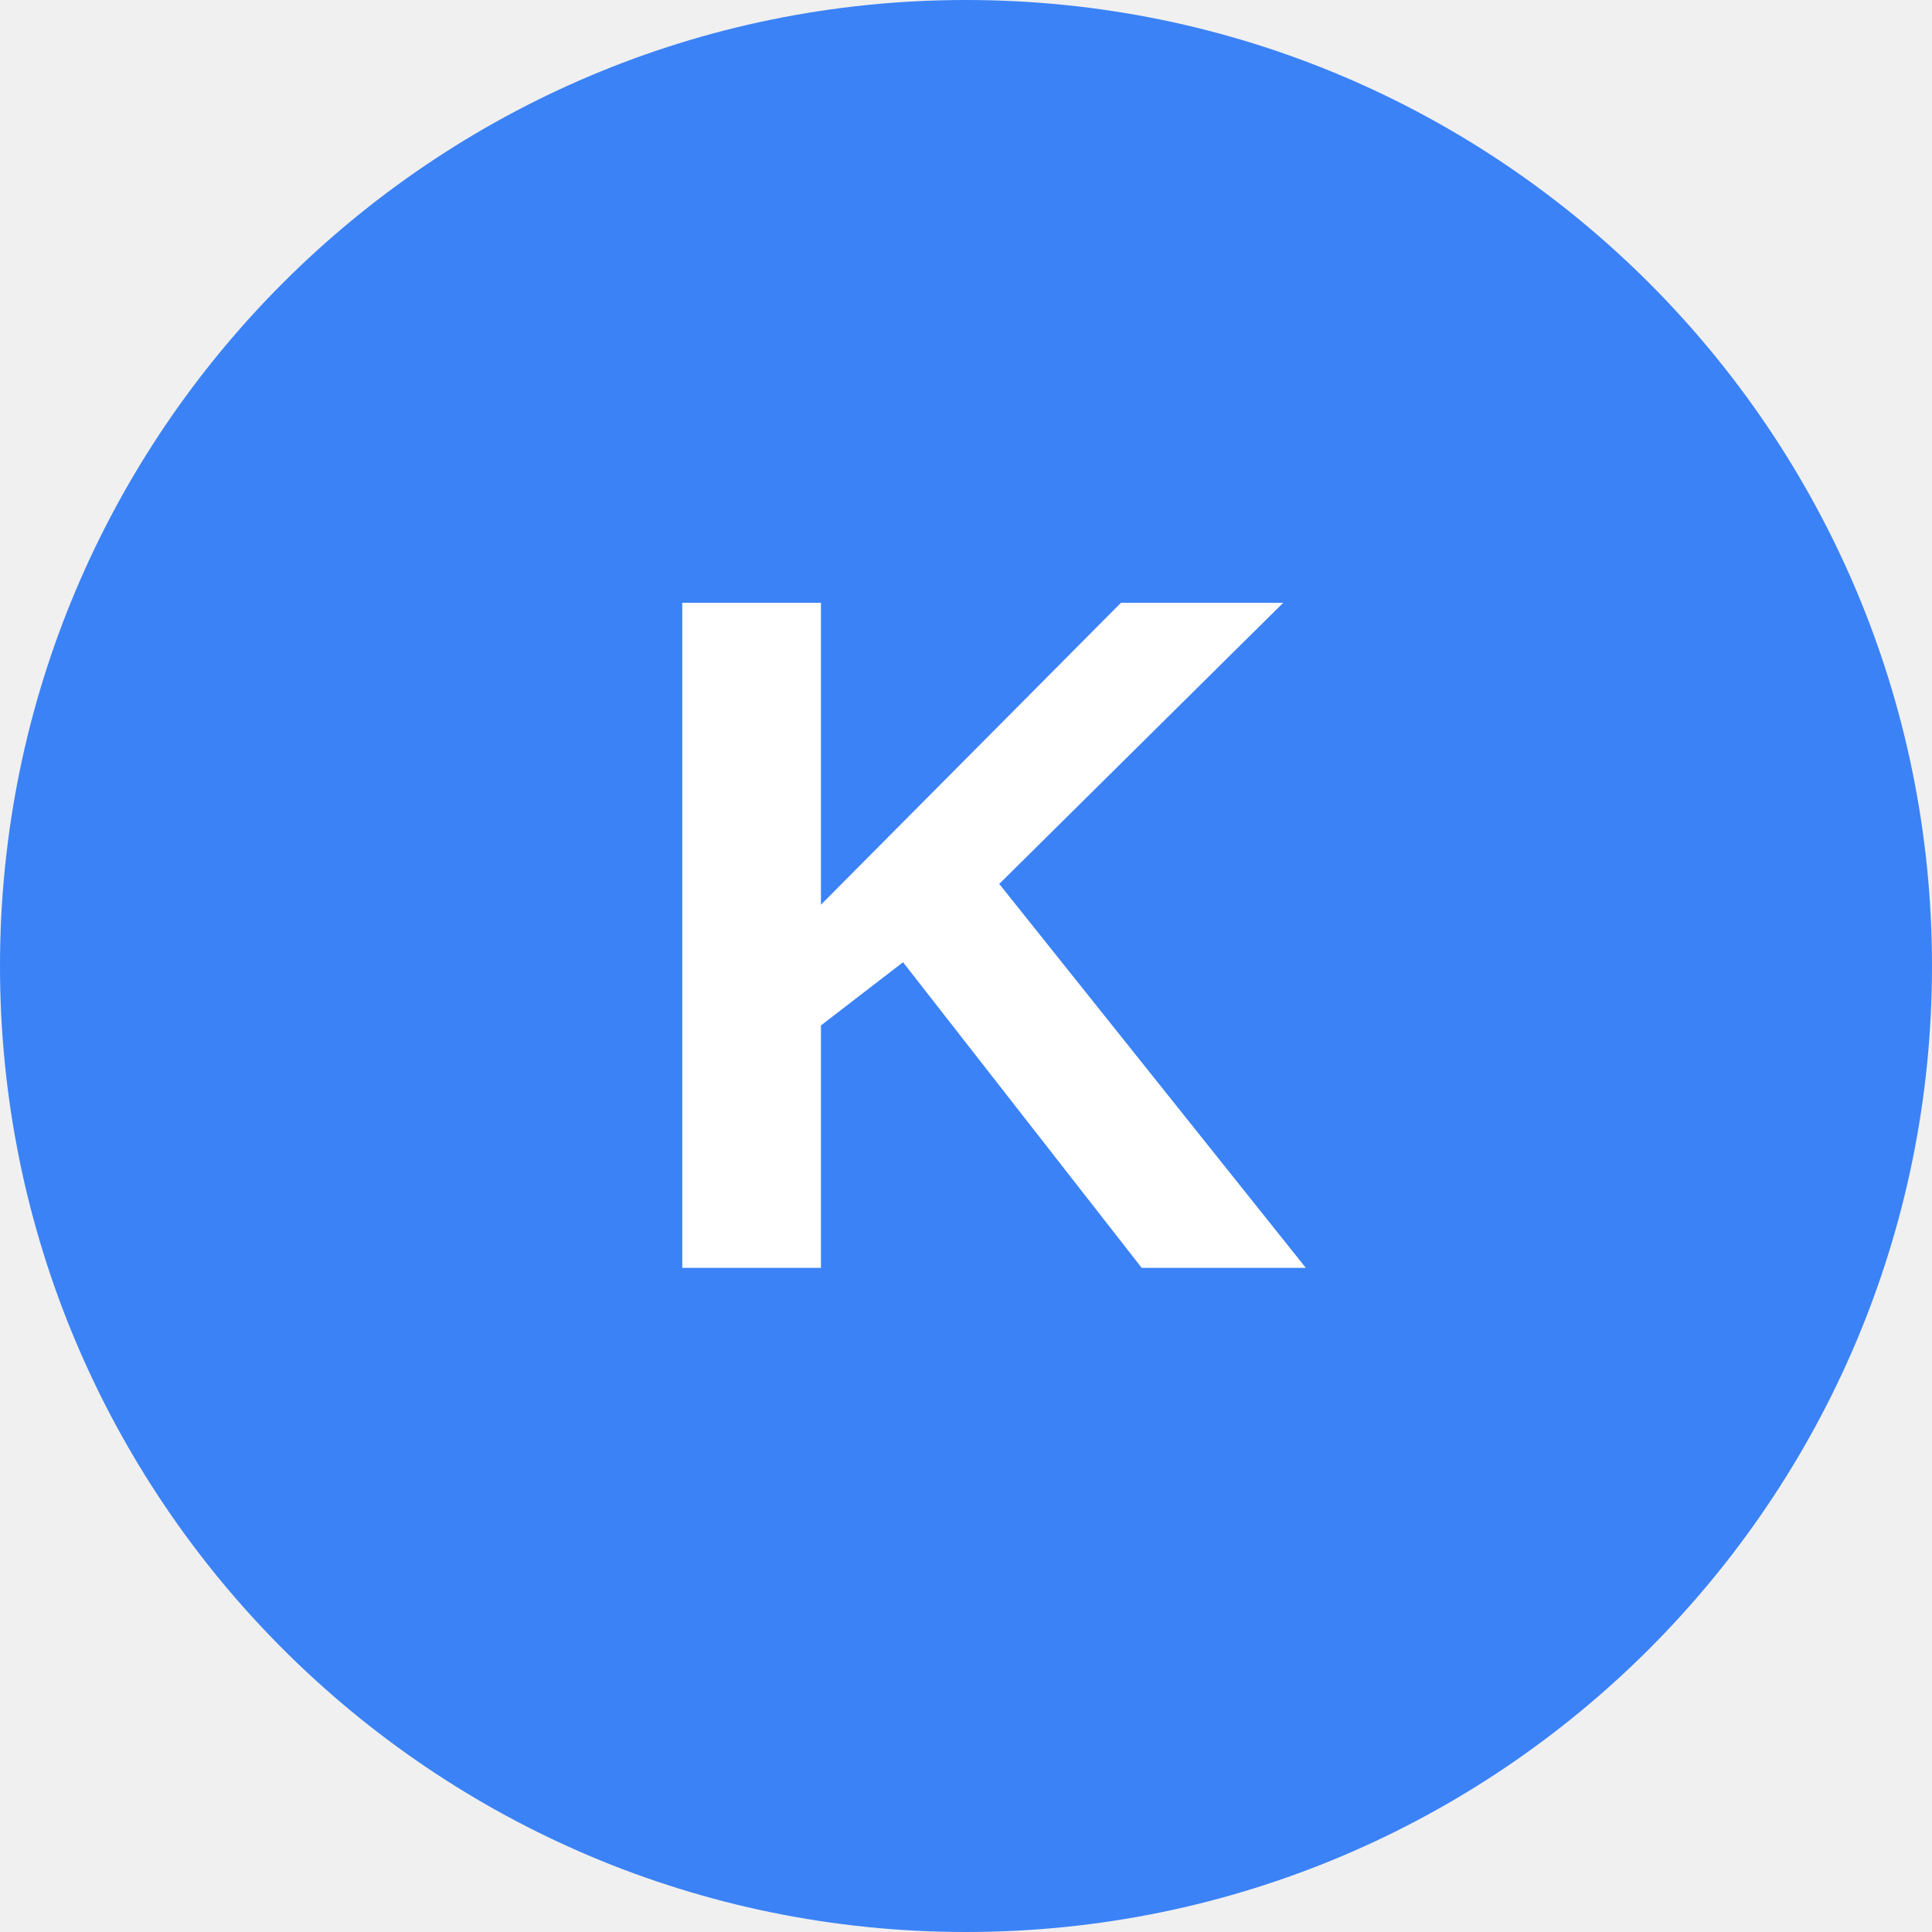
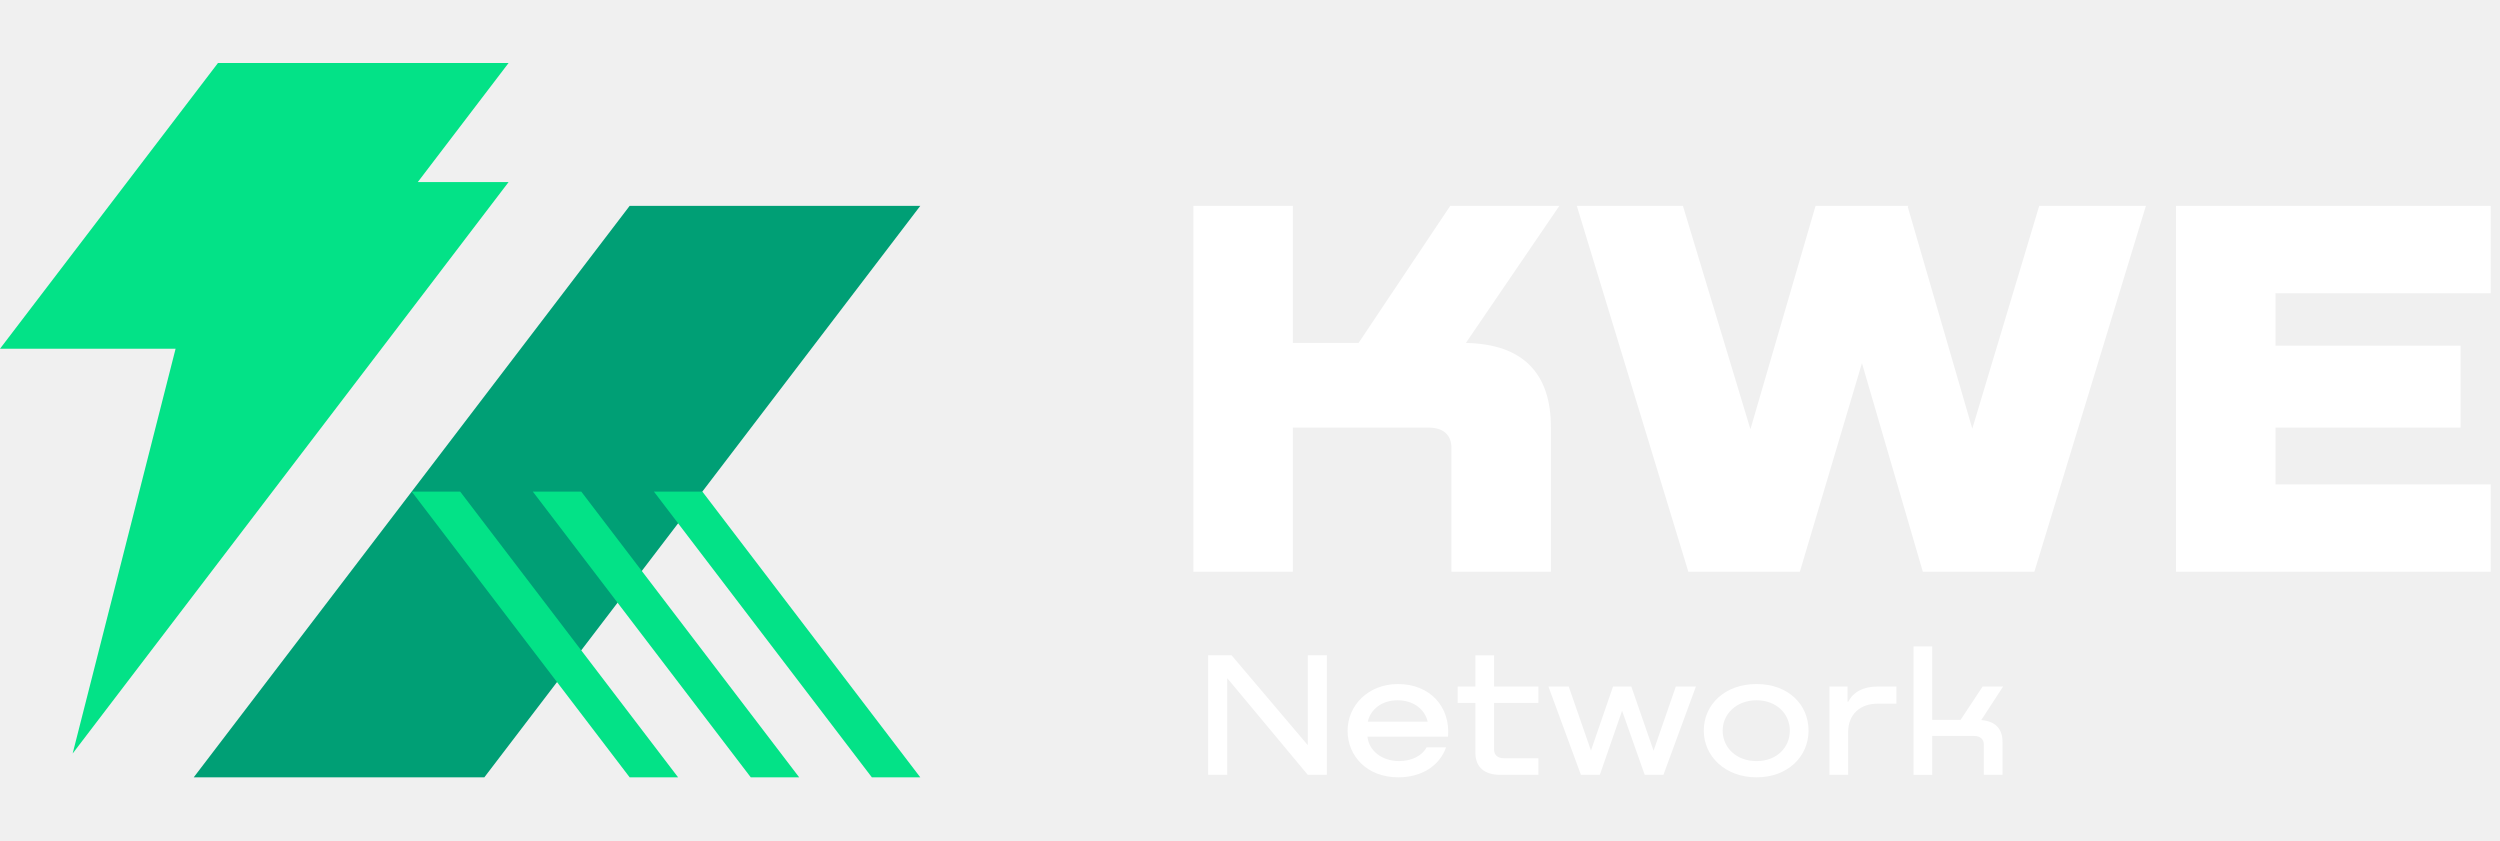
- <svg xmlns="http://www.w3.org/2000/svg" width="32" height="32" viewBox="0 0 32 32" fill="none">
-   <circle cx="16" cy="16" r="16" fill="#3B82F6" />
-   <text x="16" y="21" font-family="Arial, sans-serif" font-size="16" font-weight="bold" fill="white" text-anchor="middle">K</text>
+ <svg xmlns="http://www.w3.org/2000/svg" width="119" height="40" viewBox="0 0 119 40" fill="none">
+   <path d="M29.971 9.8L19.597 23.4L9.222 37H23.055L33.431 23.4L43.805 9.8H29.971Z" fill="#009F75" />
+   <path d="M21.903 23.399L32.277 37H29.971L19.597 23.399H21.903Z" fill="#03E287" />
+   <path d="M27.667 23.399L38.041 37H35.736L25.361 23.399H27.667Z" fill="#03E287" />
+   <path d="M43.805 37H41.5L31.125 23.399H33.431L43.805 37Z" fill="#03E287" />
+   <path d="M24.208 3H10.375L0 16.6H8.358L3.458 35.867L24.208 8.667H19.886L24.208 3Z" fill="#03E287" />
+   <path d="M69.776 16.324C72.503 16.376 73.823 17.78 73.823 20.327V27.215H69.088V21.315C69.088 20.691 68.686 20.353 67.997 20.353H61.54V27.215H56.805V9.8H61.54V16.324H64.668L69.03 9.8H74.224L69.776 16.324Z" fill="white" />
+   <path d="M97.066 9.8H102.145L96.836 27.215H91.527L88.629 17.286L85.673 27.215H80.365L75.056 9.8H80.107L83.32 20.431L86.42 9.8H90.84L90.811 9.851L93.881 20.404L97.067 9.8H97.066Z" fill="white" />
+   <path d="M103.579 27.215V9.8H118.559V13.958H108.314V16.454H117.124V20.353H108.314V23.056H118.559V27.214H103.579V27.215Z" fill="white" />
+   <path d="M62.25 31.192H63.159V36.882H62.25L58.416 32.28V36.882H57.507V31.192H58.623L62.251 35.471V31.192H62.25Z" fill="white" />
+   <path d="M68.924 35.065H65.091C65.157 35.718 65.756 36.227 66.599 36.227C67.199 36.227 67.696 35.973 67.903 35.574H68.831C68.521 36.465 67.65 37.001 66.563 37.001C65.063 37.001 64.145 35.982 64.145 34.784C64.145 33.586 65.12 32.56 66.545 32.56C68.082 32.56 69.048 33.664 68.926 35.065H68.924ZM65.108 34.351H67.958C67.818 33.748 67.264 33.333 66.524 33.333C65.784 33.333 65.239 33.757 65.108 34.351Z" fill="white" />
+   <path d="M73.226 33.459H71.118V35.676C71.118 35.938 71.286 36.092 71.586 36.092H73.227V36.882H71.409C70.65 36.882 70.228 36.508 70.228 35.829V33.46H69.384V32.679H70.228V31.193H71.119V32.679H73.227V33.46L73.226 33.459Z" fill="white" />
+   <path d="M79.769 32.679H80.725L79.179 36.882H78.288L77.211 33.833L76.152 36.882H75.252L73.705 32.679H74.671L75.73 35.727L76.78 32.679H77.651L78.71 35.735L79.769 32.679Z" fill="white" />
+   <path d="M81.1 34.776C81.1 33.536 82.103 32.56 83.612 32.56C85.121 32.56 86.087 33.536 86.087 34.776C86.087 36.016 85.093 37.001 83.612 37.001C82.131 37.001 81.1 36.007 81.1 34.776ZM85.196 34.776C85.196 33.978 84.559 33.333 83.612 33.333C82.665 33.333 81.999 33.978 81.999 34.776C81.999 35.574 82.637 36.228 83.612 36.228C84.587 36.228 85.196 35.567 85.196 34.776Z" fill="white" />
+   <path d="M90.267 32.679V33.494H89.386C88.542 33.494 87.971 33.995 87.971 34.861V36.882H87.081V32.679H87.942V33.4H87.98C88.223 32.925 88.711 32.679 89.377 32.679H90.267Z" fill="white" />
+   <path d="M94.307 34.275C94.954 34.325 95.319 34.673 95.319 35.302V36.882H94.429V35.438C94.429 35.175 94.25 35.031 93.96 35.031H91.973V36.883H91.083V30.769H91.973V34.267H93.322L94.372 32.68H95.347L94.307 34.277V34.275Z" fill="white" />
</svg>
